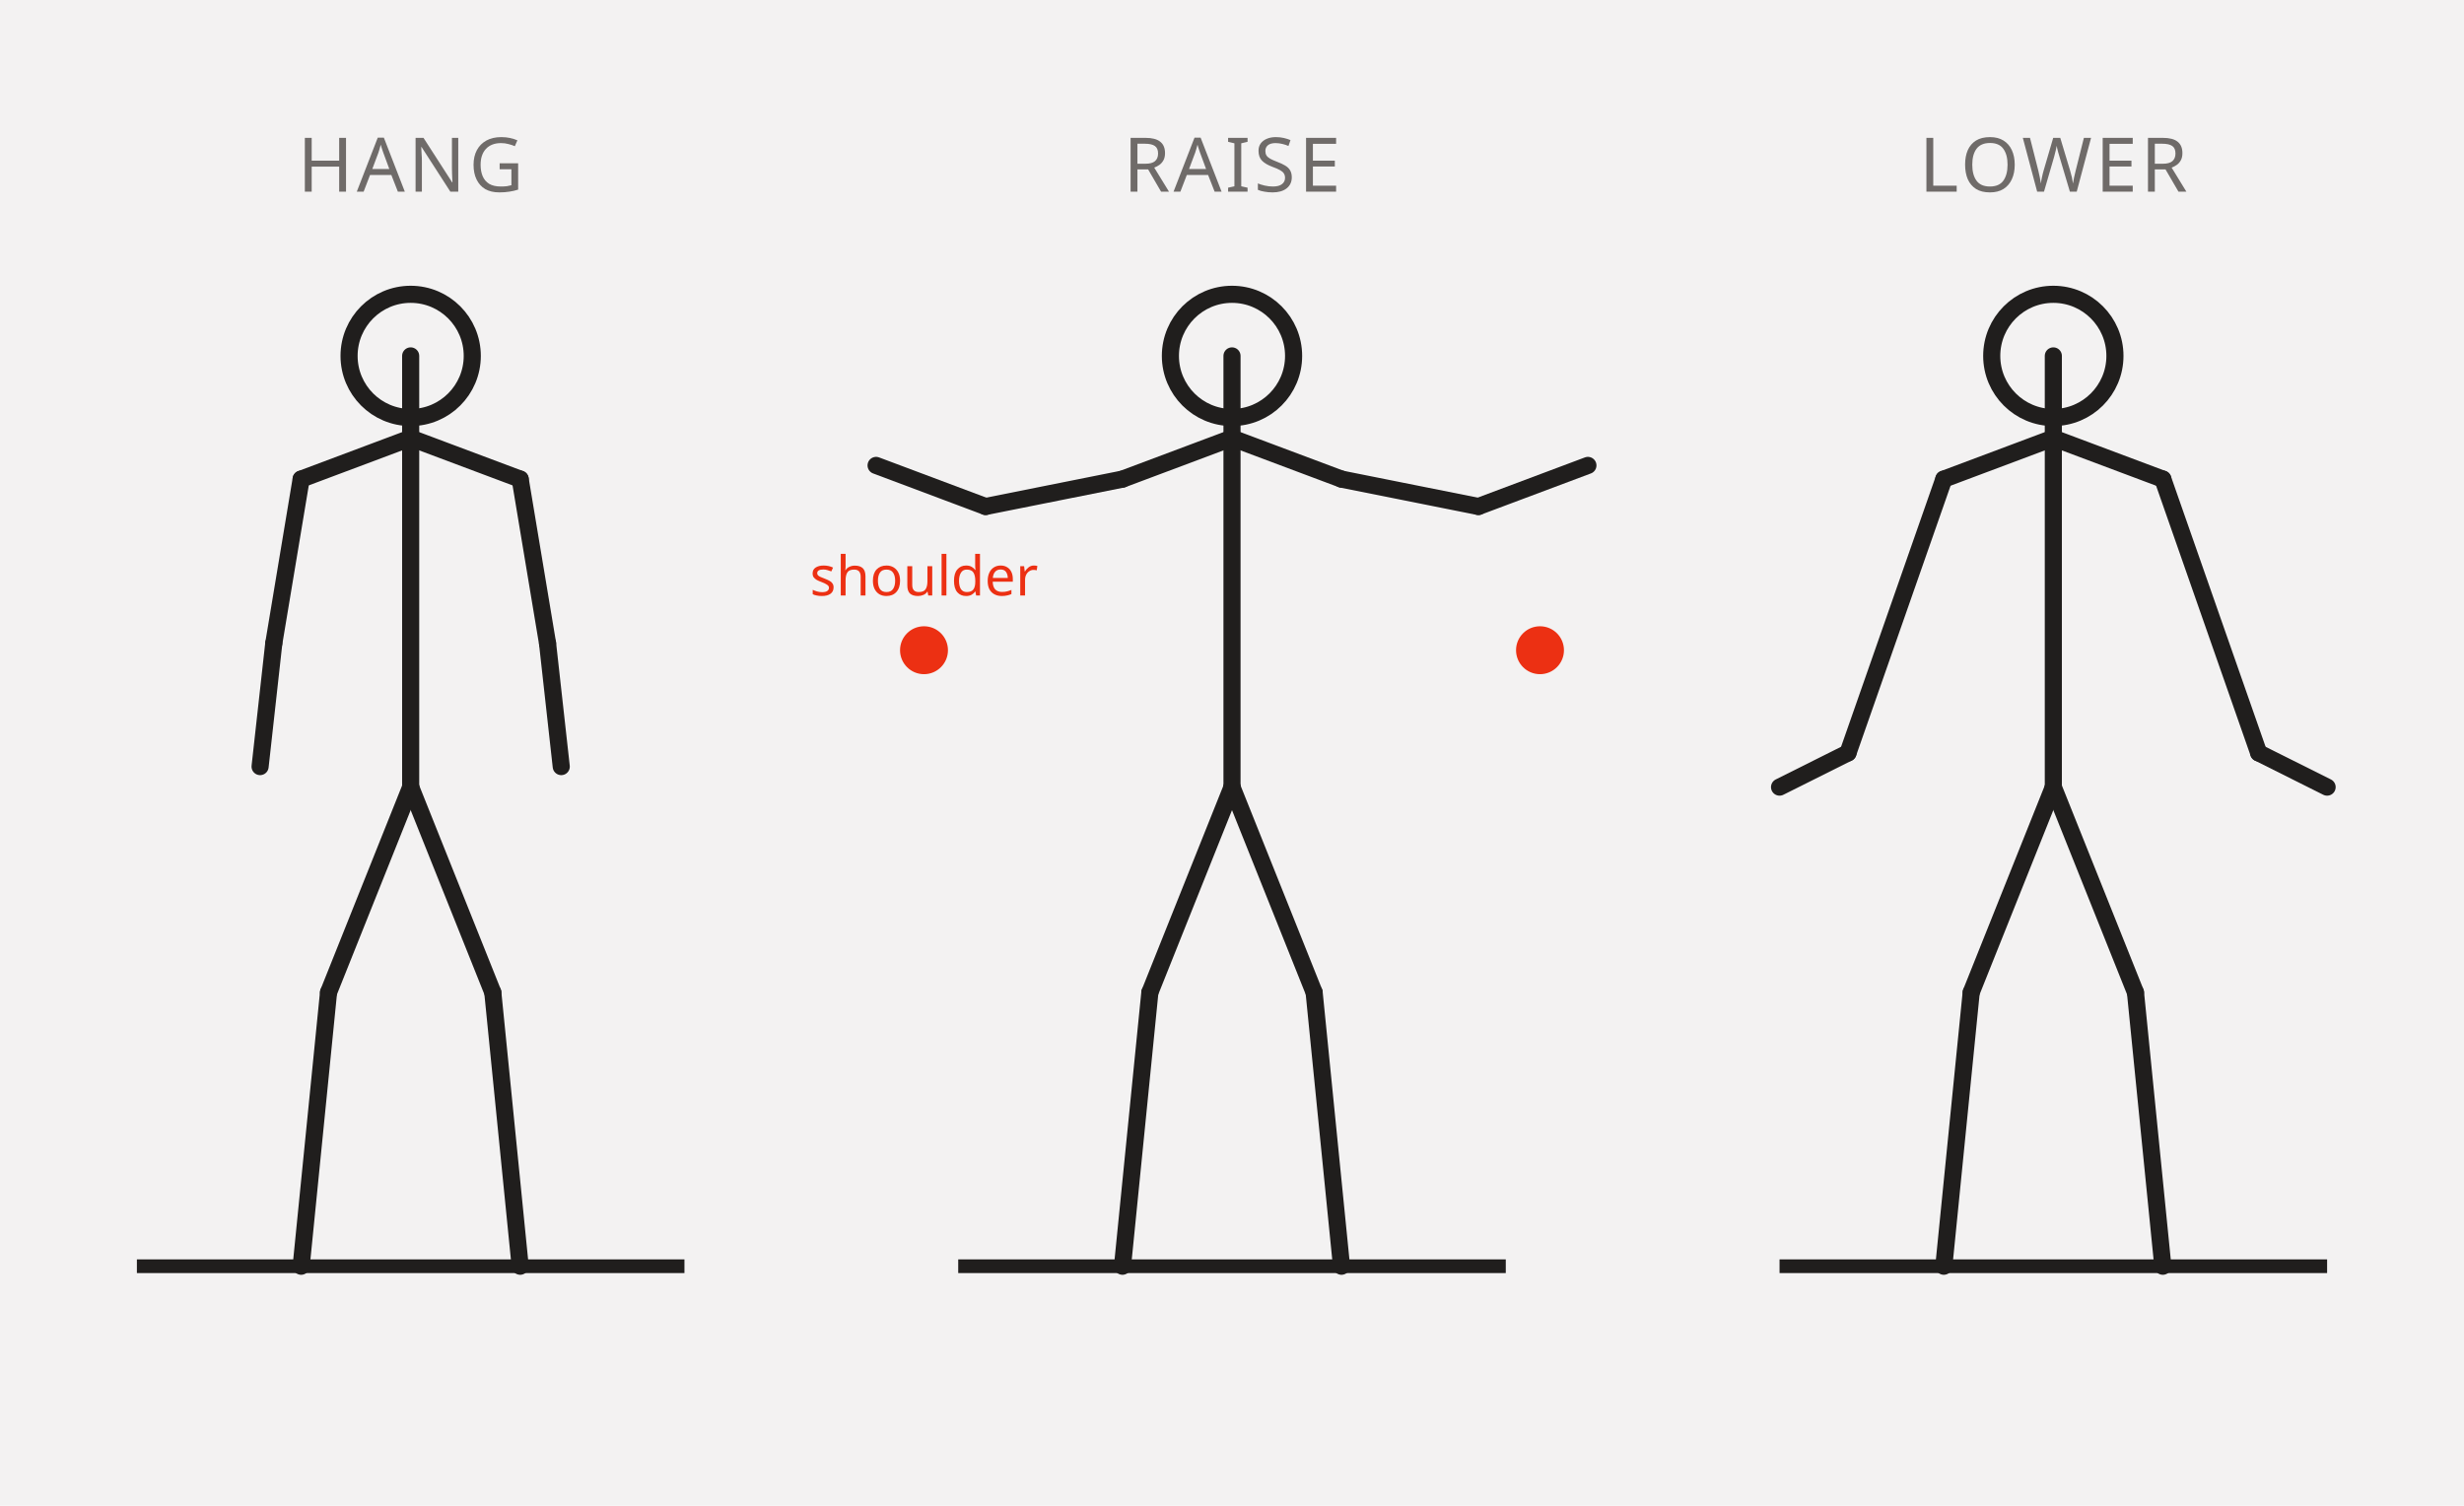
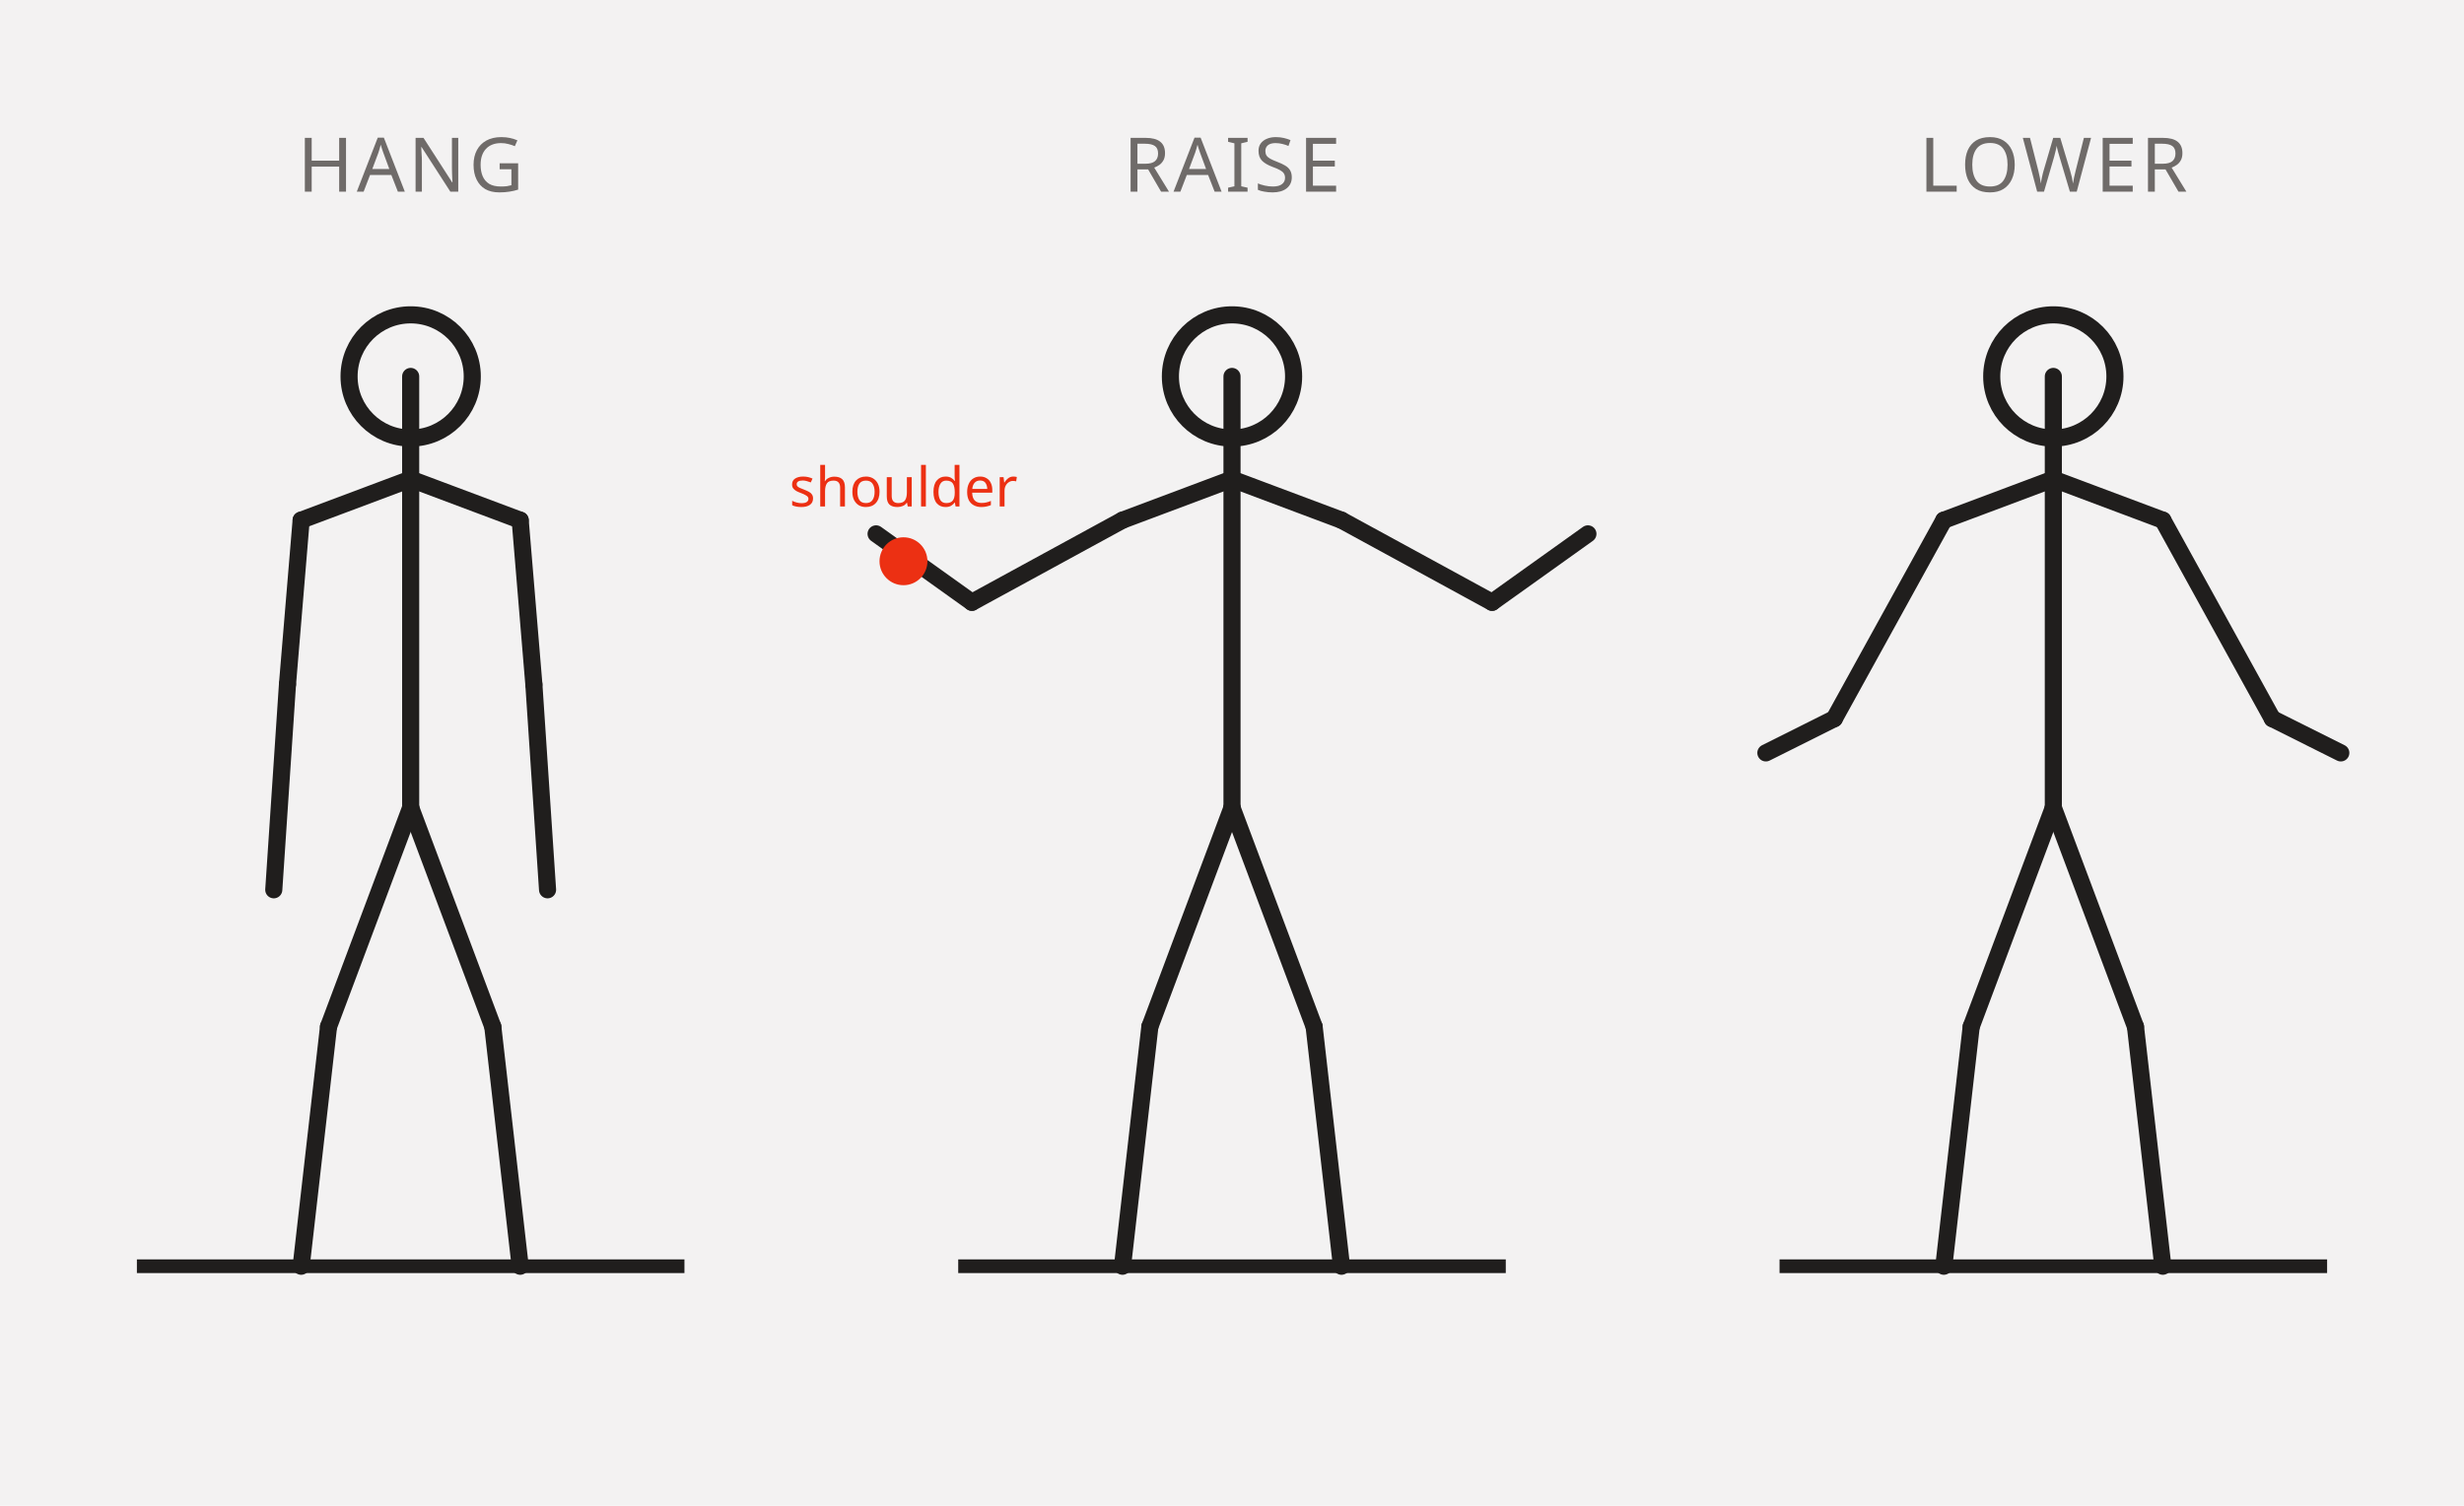
- <svg xmlns="http://www.w3.org/2000/svg" viewBox="0 0 360 220" fill="none" role="img" aria-label="Lateral raise: hang, raise, lower">
+ <svg xmlns="http://www.w3.org/2000/svg" viewBox="0 0 360 220" fill="none" role="img" aria-label="Raise: hang, raise, lower">
  <rect width="360" height="220" fill="#f3f2f2" />
  <text x="60" y="28" text-anchor="middle" fill="#6f6b69" font-family="Archivo, system-ui, sans-serif" font-size="11" letter-spacing="0.5">HANG</text>
  <text x="180" y="28" text-anchor="middle" fill="#6f6b69" font-family="Archivo, system-ui, sans-serif" font-size="11" letter-spacing="0.5">RAISE</text>
  <text x="300" y="28" text-anchor="middle" fill="#6f6b69" font-family="Archivo, system-ui, sans-serif" font-size="11" letter-spacing="0.5">LOWER</text>
  <line x1="20" y1="185" x2="100" y2="185" stroke="#201e1d" stroke-width="2" />
  <line x1="140" y1="185" x2="220" y2="185" stroke="#201e1d" stroke-width="2" />
  <line x1="260" y1="185" x2="340" y2="185" stroke="#201e1d" stroke-width="2" />
  <g stroke="#201e1d" stroke-width="2.5" stroke-linecap="round" stroke-linejoin="round" fill="none">
-     <circle cx="60" cy="52" r="9" />
-     <line x1="60" y1="52" x2="60" y2="64" />
-     <line x1="60" y1="64" x2="60" y2="115" />
-     <line x1="60" y1="64" x2="44" y2="70" />
-     <line x1="60" y1="64" x2="76" y2="70" />
-     <line x1="44" y1="70" x2="40" y2="94" />
-     <line x1="40" y1="94" x2="38" y2="112" />
-     <line x1="76" y1="70" x2="80" y2="94" />
-     <line x1="80" y1="94" x2="82" y2="112" />
-     <line x1="60" y1="115" x2="48" y2="145" />
-     <line x1="48" y1="145" x2="44" y2="185" />
-     <line x1="60" y1="115" x2="72" y2="145" />
-     <line x1="72" y1="145" x2="76" y2="185" />
+     <circle cx="60" cy="55" r="9" />
+     <line x1="60" y1="55" x2="60" y2="70" />
+     <line x1="60" y1="70" x2="60" y2="118" />
+     <line x1="60" y1="70" x2="44" y2="76" />
+     <line x1="60" y1="70" x2="76" y2="76" />
+     <line x1="44" y1="76" x2="42" y2="100" />
+     <line x1="42" y1="100" x2="40" y2="130" />
+     <line x1="76" y1="76" x2="78" y2="100" />
+     <line x1="78" y1="100" x2="80" y2="130" />
+     <line x1="60" y1="118" x2="48" y2="150" />
+     <line x1="48" y1="150" x2="44" y2="185" />
+     <line x1="60" y1="118" x2="72" y2="150" />
+     <line x1="72" y1="150" x2="76" y2="185" />
  </g>
  <g stroke="#201e1d" stroke-width="2.5" stroke-linecap="round" stroke-linejoin="round" fill="none">
-     <circle cx="180" cy="52" r="9" />
-     <line x1="180" y1="52" x2="180" y2="64" />
-     <line x1="180" y1="64" x2="180" y2="115" />
-     <line x1="180" y1="64" x2="164" y2="70" />
-     <line x1="180" y1="64" x2="196" y2="70" />
-     <line x1="164" y1="70" x2="144" y2="74" />
-     <line x1="144" y1="74" x2="128" y2="68" />
-     <line x1="196" y1="70" x2="216" y2="74" />
-     <line x1="216" y1="74" x2="232" y2="68" />
-     <line x1="180" y1="115" x2="168" y2="145" />
-     <line x1="168" y1="145" x2="164" y2="185" />
-     <line x1="180" y1="115" x2="192" y2="145" />
-     <line x1="192" y1="145" x2="196" y2="185" />
+     <circle cx="180" cy="55" r="9" />
+     <line x1="180" y1="55" x2="180" y2="70" />
+     <line x1="180" y1="70" x2="180" y2="118" />
+     <line x1="180" y1="70" x2="164" y2="76" />
+     <line x1="180" y1="70" x2="196" y2="76" />
+     <line x1="164" y1="76" x2="142" y2="88" />
+     <line x1="142" y1="88" x2="128" y2="78" />
+     <line x1="196" y1="76" x2="218" y2="88" />
+     <line x1="218" y1="88" x2="232" y2="78" />
+     <line x1="180" y1="118" x2="168" y2="150" />
+     <line x1="168" y1="150" x2="164" y2="185" />
+     <line x1="180" y1="118" x2="192" y2="150" />
+     <line x1="192" y1="150" x2="196" y2="185" />
  </g>
-   <circle cx="135" cy="95" r="3.5" fill="#ec3013" />
-   <text x="135" y="87" text-anchor="middle" fill="#ec3013" font-family="Archivo, system-ui, sans-serif" font-size="8">shoulder</text>
-   <circle cx="225" cy="95" r="3.5" fill="#ec3013" />
+   <circle cx="132" cy="82" r="3.5" fill="#ec3013" />
+   <text x="132" y="74" text-anchor="middle" fill="#ec3013" font-family="Archivo, system-ui, sans-serif" font-size="8">shoulder</text>
  <g stroke="#201e1d" stroke-width="2.5" stroke-linecap="round" stroke-linejoin="round" fill="none">
-     <circle cx="300" cy="52" r="9" />
-     <line x1="300" y1="52" x2="300" y2="64" />
-     <line x1="300" y1="64" x2="300" y2="115" />
-     <line x1="300" y1="64" x2="284" y2="70" />
-     <line x1="300" y1="64" x2="316" y2="70" />
-     <line x1="284" y1="70" x2="270" y2="110" />
-     <line x1="270" y1="110" x2="260" y2="115" />
-     <line x1="316" y1="70" x2="330" y2="110" />
-     <line x1="330" y1="110" x2="340" y2="115" />
-     <line x1="300" y1="115" x2="288" y2="145" />
-     <line x1="288" y1="145" x2="284" y2="185" />
-     <line x1="300" y1="115" x2="312" y2="145" />
-     <line x1="312" y1="145" x2="316" y2="185" />
+     <circle cx="300" cy="55" r="9" />
+     <line x1="300" y1="55" x2="300" y2="70" />
+     <line x1="300" y1="70" x2="300" y2="118" />
+     <line x1="300" y1="70" x2="284" y2="76" />
+     <line x1="300" y1="70" x2="316" y2="76" />
+     <line x1="284" y1="76" x2="268" y2="105" />
+     <line x1="268" y1="105" x2="258" y2="110" />
+     <line x1="316" y1="76" x2="332" y2="105" />
+     <line x1="332" y1="105" x2="342" y2="110" />
+     <line x1="300" y1="118" x2="288" y2="150" />
+     <line x1="288" y1="150" x2="284" y2="185" />
+     <line x1="300" y1="118" x2="312" y2="150" />
+     <line x1="312" y1="150" x2="316" y2="185" />
  </g>
</svg>
